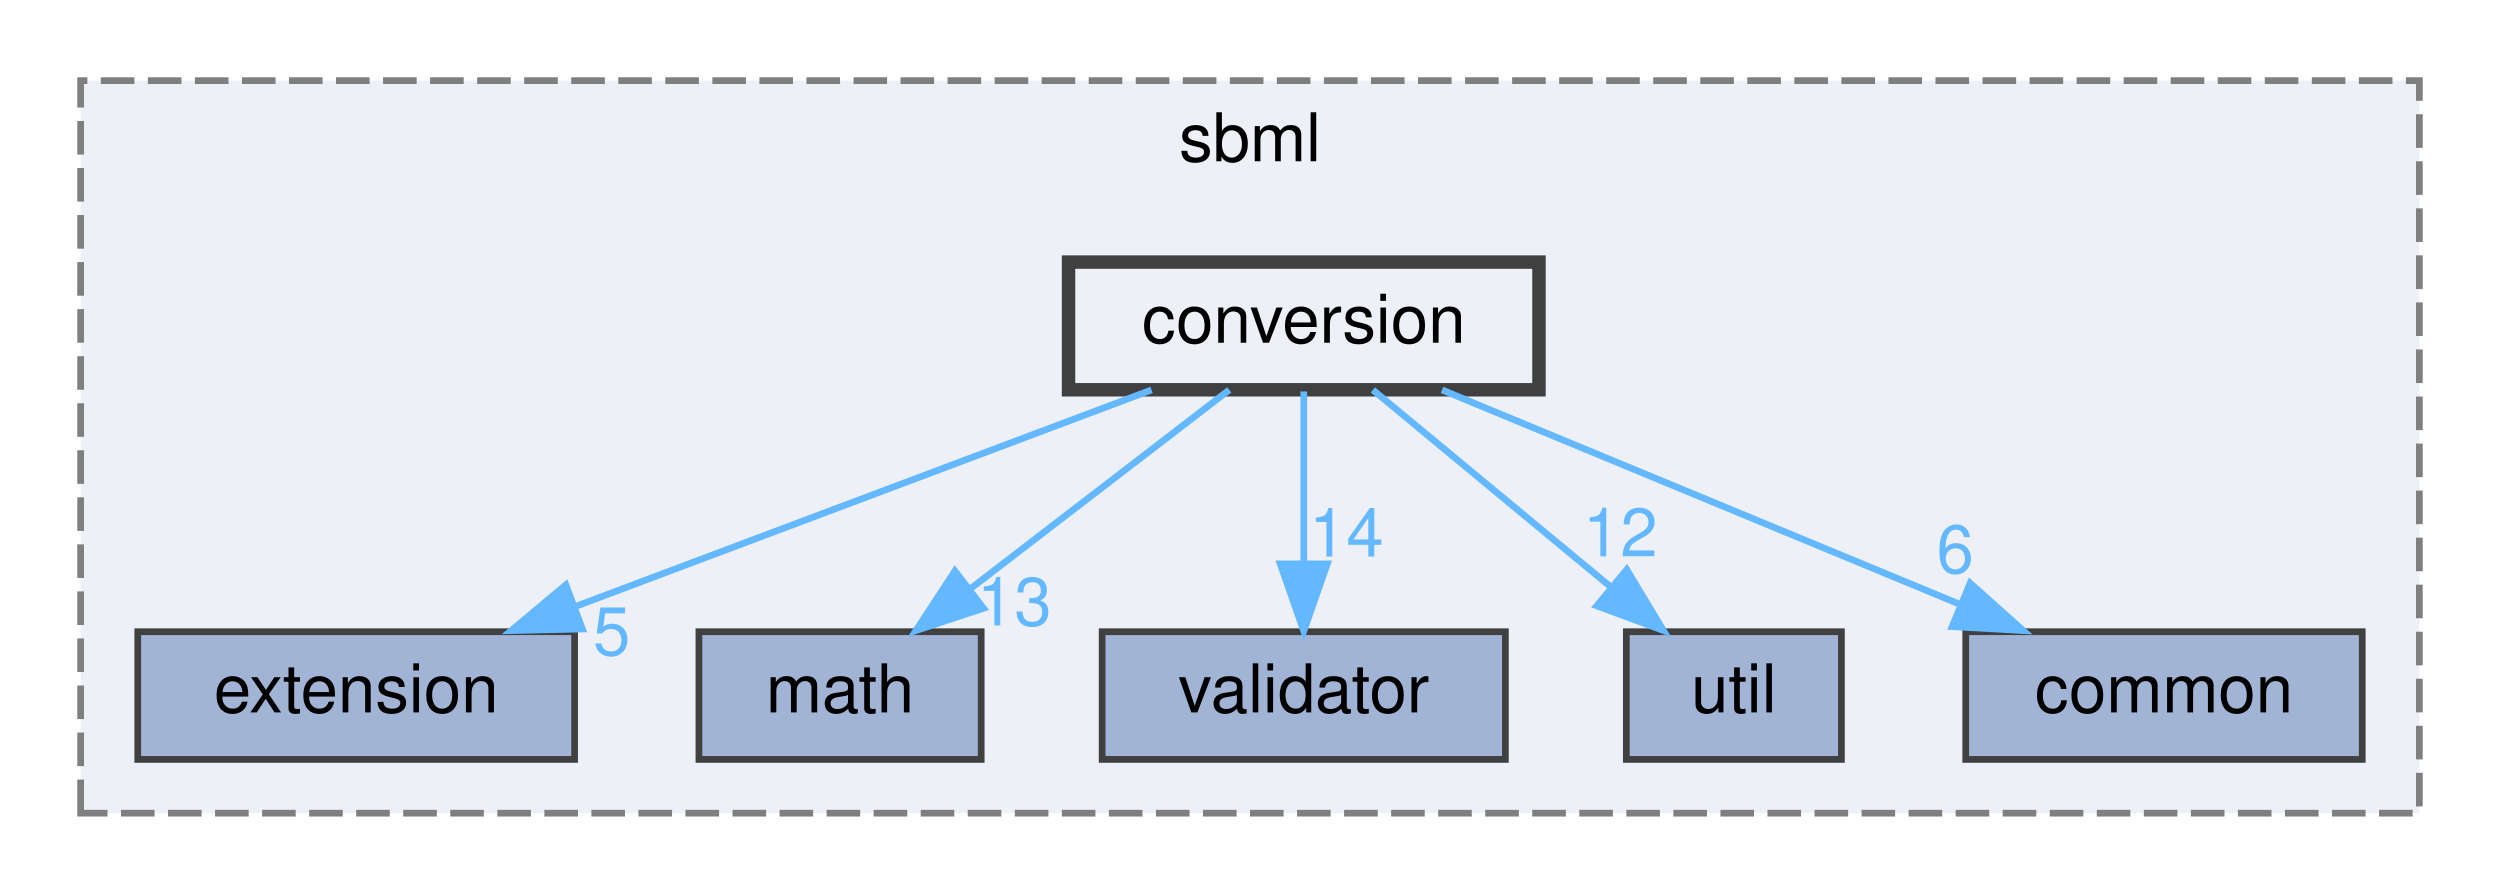
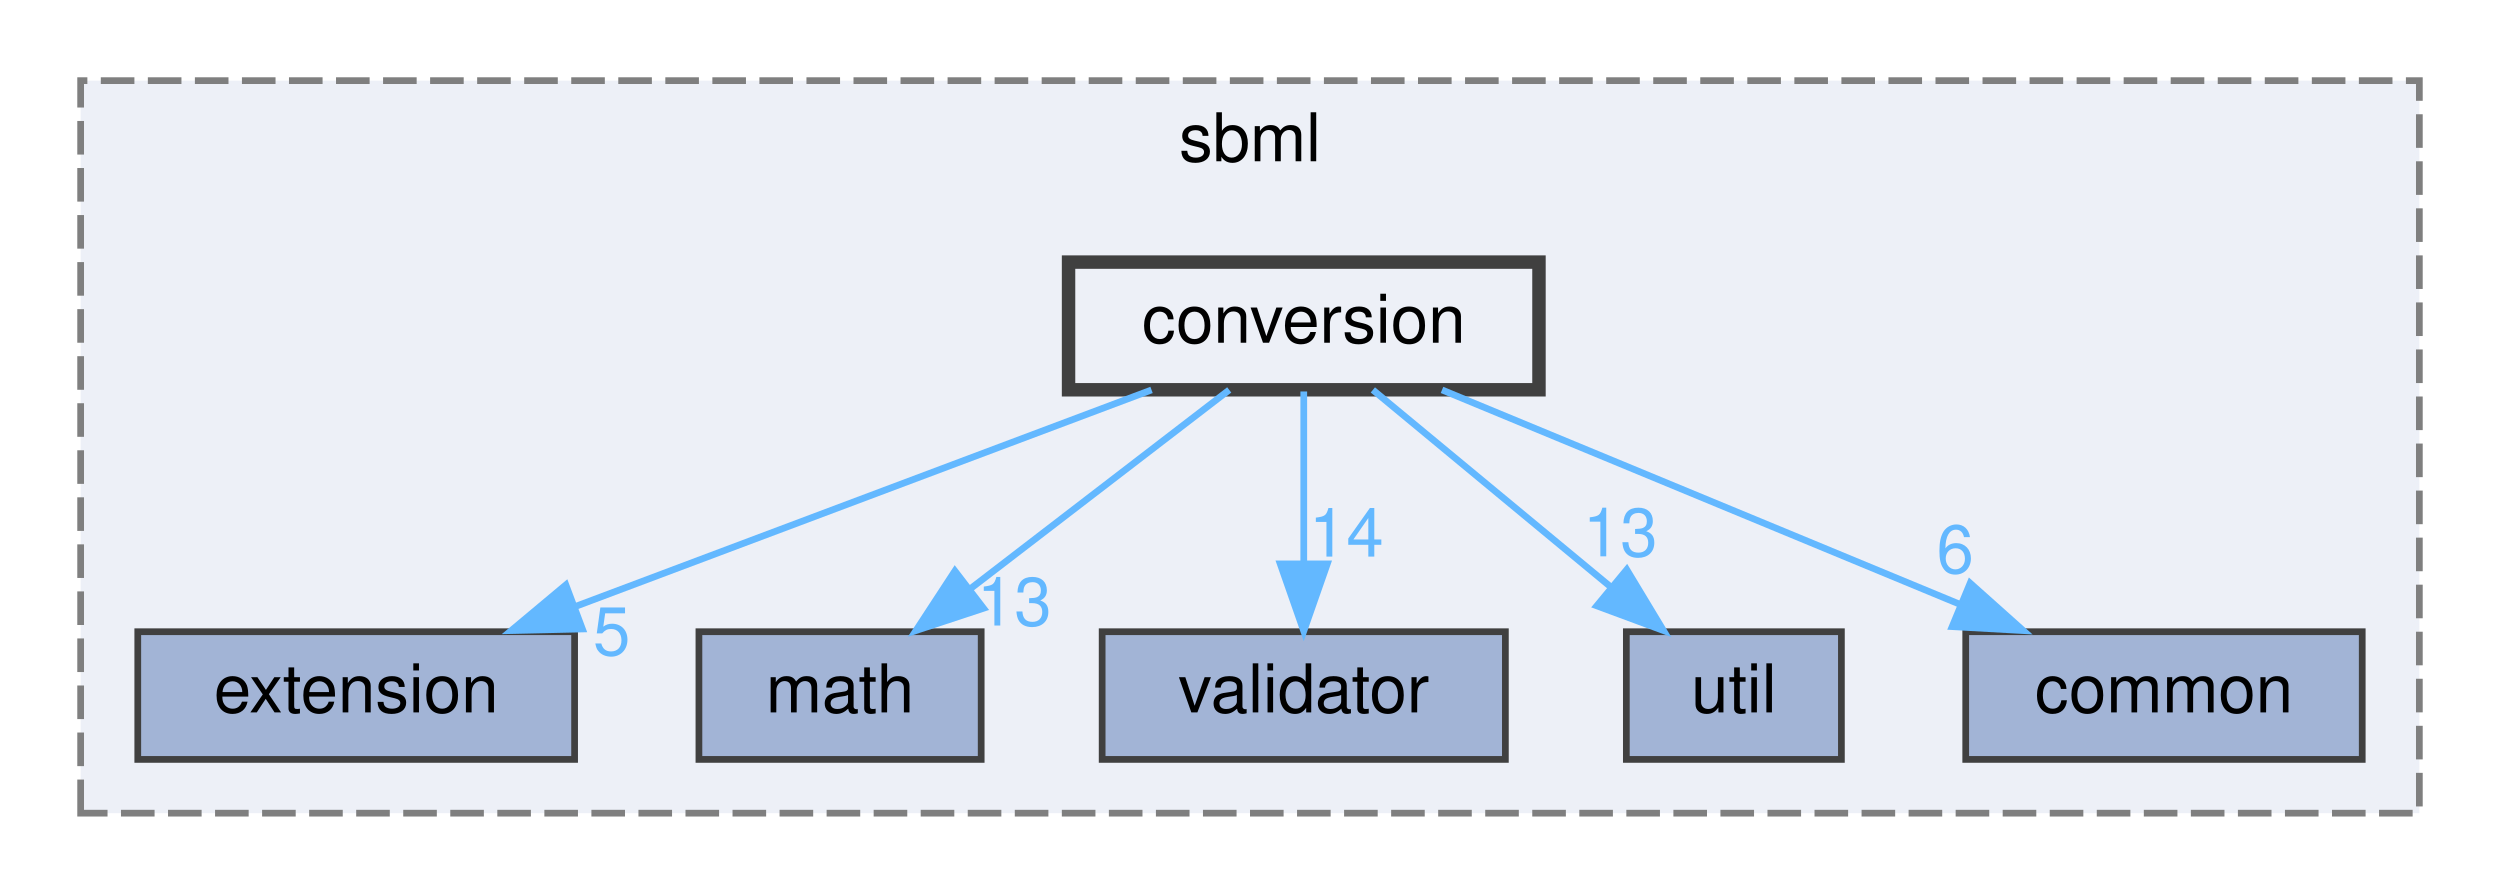
<svg xmlns="http://www.w3.org/2000/svg" xmlns:xlink="http://www.w3.org/1999/xlink" width="372pt" height="133pt" viewBox="0.00 0.00 372.00 133.00">
  <g id="graph0" class="graph" transform="scale(1 1) rotate(0) translate(4 129)">
    <g id="clust1" class="cluster">
      <g id="a_clust1">
        <a xlink:href="dir_a359a38bc464cff0ef8a57dc34360380.html" target="_top" xlink:title="sbml">
          <polygon fill="#edf0f7" stroke="#7f7f7f" stroke-dasharray="5,2" points="8,-8 8,-117 356,-117 356,-8 8,-8" />
          <text text-anchor="middle" x="182" y="-105" font-family="Helvetica,sans-Serif" font-size="10.00">sbml</text>
        </a>
      </g>
    </g>
    <g id="node1" class="node">
      <g id="a_node1">
        <a xlink:href="dir_3f96c34ad80e9031c68706862fabf1a4.html" target="_top" xlink:title="extension">
          <polygon fill="#a2b4d6" stroke="#404040" points="81.5,-35 16.5,-35 16.5,-16 81.5,-16 81.5,-35" />
          <text text-anchor="middle" x="49" y="-23" font-family="Helvetica,sans-Serif" font-size="10.00">extension</text>
        </a>
      </g>
    </g>
    <g id="node2" class="node">
      <g id="a_node2">
        <a xlink:href="dir_48ff6375d03f1aa509a6e0480f966544.html" target="_top" xlink:title="math">
          <polygon fill="#a2b4d6" stroke="#404040" points="142,-35 100,-35 100,-16 142,-16 142,-35" />
          <text text-anchor="middle" x="121" y="-23" font-family="Helvetica,sans-Serif" font-size="10.00">math</text>
        </a>
      </g>
    </g>
    <g id="node3" class="node">
      <g id="a_node3">
        <a xlink:href="dir_a0a785b8d726fb513b94381e63693443.html" target="_top" xlink:title="validator">
          <polygon fill="#a2b4d6" stroke="#404040" points="220,-35 160,-35 160,-16 220,-16 220,-35" />
          <text text-anchor="middle" x="190" y="-23" font-family="Helvetica,sans-Serif" font-size="10.00">validator</text>
        </a>
      </g>
    </g>
    <g id="node4" class="node">
      <g id="a_node4">
        <a xlink:href="dir_c541d4b187fc5f863b4735b323978e0f.html" target="_top" xlink:title="util">
          <polygon fill="#a2b4d6" stroke="#404040" points="270,-35 238,-35 238,-16 270,-16 270,-35" />
          <text text-anchor="middle" x="254" y="-23" font-family="Helvetica,sans-Serif" font-size="10.00">util</text>
        </a>
      </g>
    </g>
    <g id="node5" class="node">
      <g id="a_node5">
        <a xlink:href="dir_fd1e11fb0964f7346e999e146b0dfd59.html" target="_top" xlink:title="common">
          <polygon fill="#a2b4d6" stroke="#404040" points="347.5,-35 288.5,-35 288.5,-16 347.5,-16 347.5,-35" />
          <text text-anchor="middle" x="318" y="-23" font-family="Helvetica,sans-Serif" font-size="10.00">common</text>
        </a>
      </g>
    </g>
    <g id="node6" class="node">
      <g id="a_node6">
        <a xlink:href="dir_d3b86ce335ad818909ececff0fac1eca.html" target="_top" xlink:title="conversion">
          <polygon fill="#edf0f7" stroke="#404040" stroke-width="2" points="225,-90 155,-90 155,-71 225,-71 225,-90" />
          <text text-anchor="middle" x="190" y="-78" font-family="Helvetica,sans-Serif" font-size="10.00">conversion</text>
        </a>
      </g>
    </g>
    <g id="edge1" class="edge">
      <g id="a_edge1">
        <a xlink:href="dir_000012_000014.html" target="_top">
          <path fill="none" stroke="#63b8ff" d="M167.35,-70.98C144.15,-62.27 107.88,-48.63 81.6,-38.75" />
          <polygon fill="#63b8ff" stroke="#63b8ff" points="82.66,-35.41 72.07,-35.17 80.2,-41.97 82.66,-35.41" />
        </a>
      </g>
      <g id="a_edge1-headlabel">
        <a xlink:href="dir_000012_000014.html" target="_top" xlink:title="5">
          <text text-anchor="middle" x="87.02" y="-31.52" font-family="Helvetica,sans-Serif" font-size="10.00" fill="#63b8ff">5</text>
        </a>
      </g>
    </g>
    <g id="edge2" class="edge">
      <g id="a_edge2">
        <a xlink:href="dir_000012_000027.html" target="_top">
          <path fill="none" stroke="#63b8ff" d="M178.91,-70.98C168.51,-63 152.74,-50.88 140.28,-41.31" />
          <polygon fill="#63b8ff" stroke="#63b8ff" points="142.35,-38.49 132.29,-35.17 138.09,-44.04 142.35,-38.49" />
        </a>
      </g>
      <g id="a_edge2-headlabel">
        <a xlink:href="dir_000012_000027.html" target="_top" xlink:title="13">
          <text text-anchor="middle" x="146.93" y="-35.92" font-family="Helvetica,sans-Serif" font-size="10.00" fill="#63b8ff">13</text>
        </a>
      </g>
    </g>
    <g id="edge3" class="edge">
      <g id="a_edge3">
        <a xlink:href="dir_000012_000058.html" target="_top">
          <path fill="none" stroke="#63b8ff" d="M190,-70.75C190,-63.8 190,-53.85 190,-45.13" />
          <polygon fill="#63b8ff" stroke="#63b8ff" points="193.5,-45.09 190,-35.09 186.5,-45.09 193.5,-45.09" />
        </a>
      </g>
      <g id="a_edge3-headlabel">
        <a xlink:href="dir_000012_000058.html" target="_top" xlink:title="14">
          <text text-anchor="middle" x="196.34" y="-46.18" font-family="Helvetica,sans-Serif" font-size="10.00" fill="#63b8ff">14</text>
        </a>
      </g>
    </g>
    <g id="edge4" class="edge">
      <g id="a_edge4">
        <a xlink:href="dir_000012_000048.html" target="_top">
          <path fill="none" stroke="#63b8ff" d="M200.28,-70.98C209.84,-63.07 224.28,-51.11 235.78,-41.58" />
          <polygon fill="#63b8ff" stroke="#63b8ff" points="238.06,-44.24 243.53,-35.17 233.6,-38.85 238.06,-44.24" />
        </a>
      </g>
      <g id="a_edge4-headlabel">
-         <a xlink:href="dir_000012_000048.html" target="_top" xlink:title="12">
-           <text text-anchor="middle" x="237.1" y="-46.22" font-family="Helvetica,sans-Serif" font-size="10.00" fill="#63b8ff">12</text>
+         <a xlink:href="dir_000012_000048.html" target="_top" xlink:title="13">
+           <text text-anchor="middle" x="237.1" y="-46.22" font-family="Helvetica,sans-Serif" font-size="10.00" fill="#63b8ff">13</text>
        </a>
      </g>
    </g>
    <g id="edge5" class="edge">
      <g id="a_edge5">
        <a xlink:href="dir_000012_000001.html" target="_top">
          <path fill="none" stroke="#63b8ff" d="M210.57,-70.98C231.43,-62.34 263.97,-48.87 287.77,-39.02" />
          <polygon fill="#63b8ff" stroke="#63b8ff" points="289.16,-42.23 297.06,-35.17 286.48,-35.76 289.16,-42.23" />
        </a>
      </g>
      <g id="a_edge5-headlabel">
        <a xlink:href="dir_000012_000001.html" target="_top" xlink:title="6">
          <text text-anchor="middle" x="286.93" y="-43.73" font-family="Helvetica,sans-Serif" font-size="10.00" fill="#63b8ff">6</text>
        </a>
      </g>
    </g>
  </g>
</svg>
